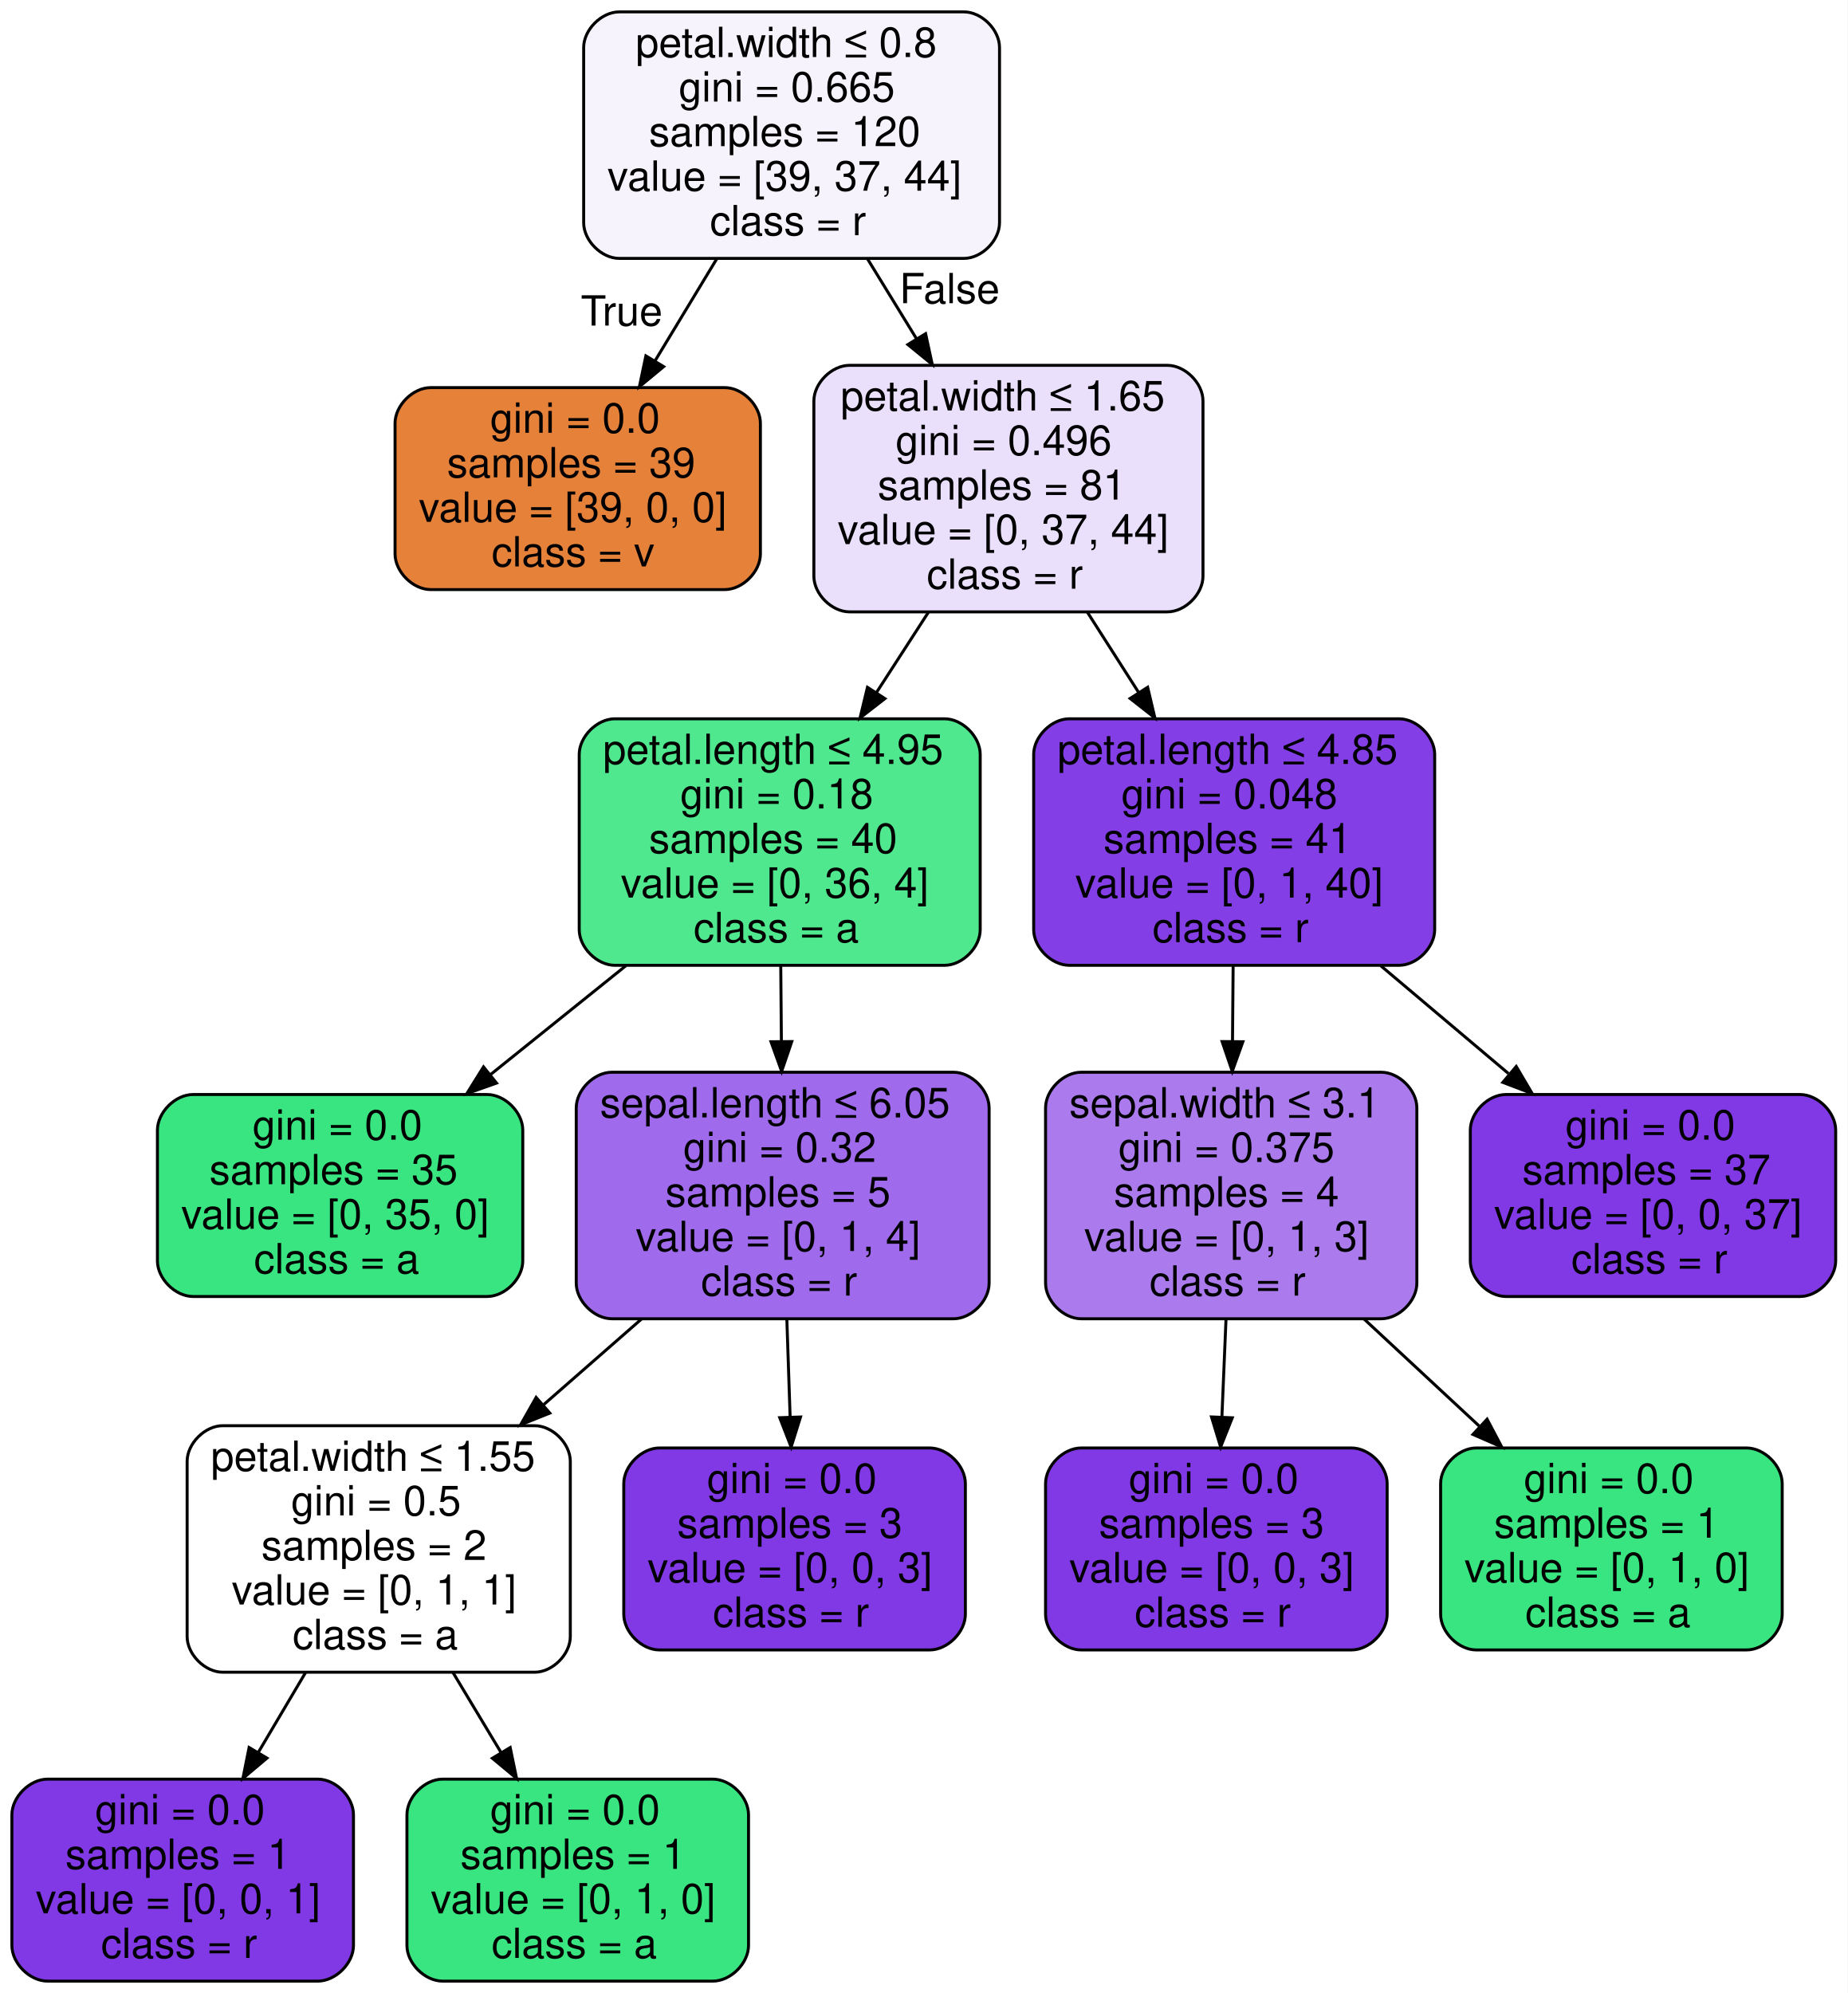
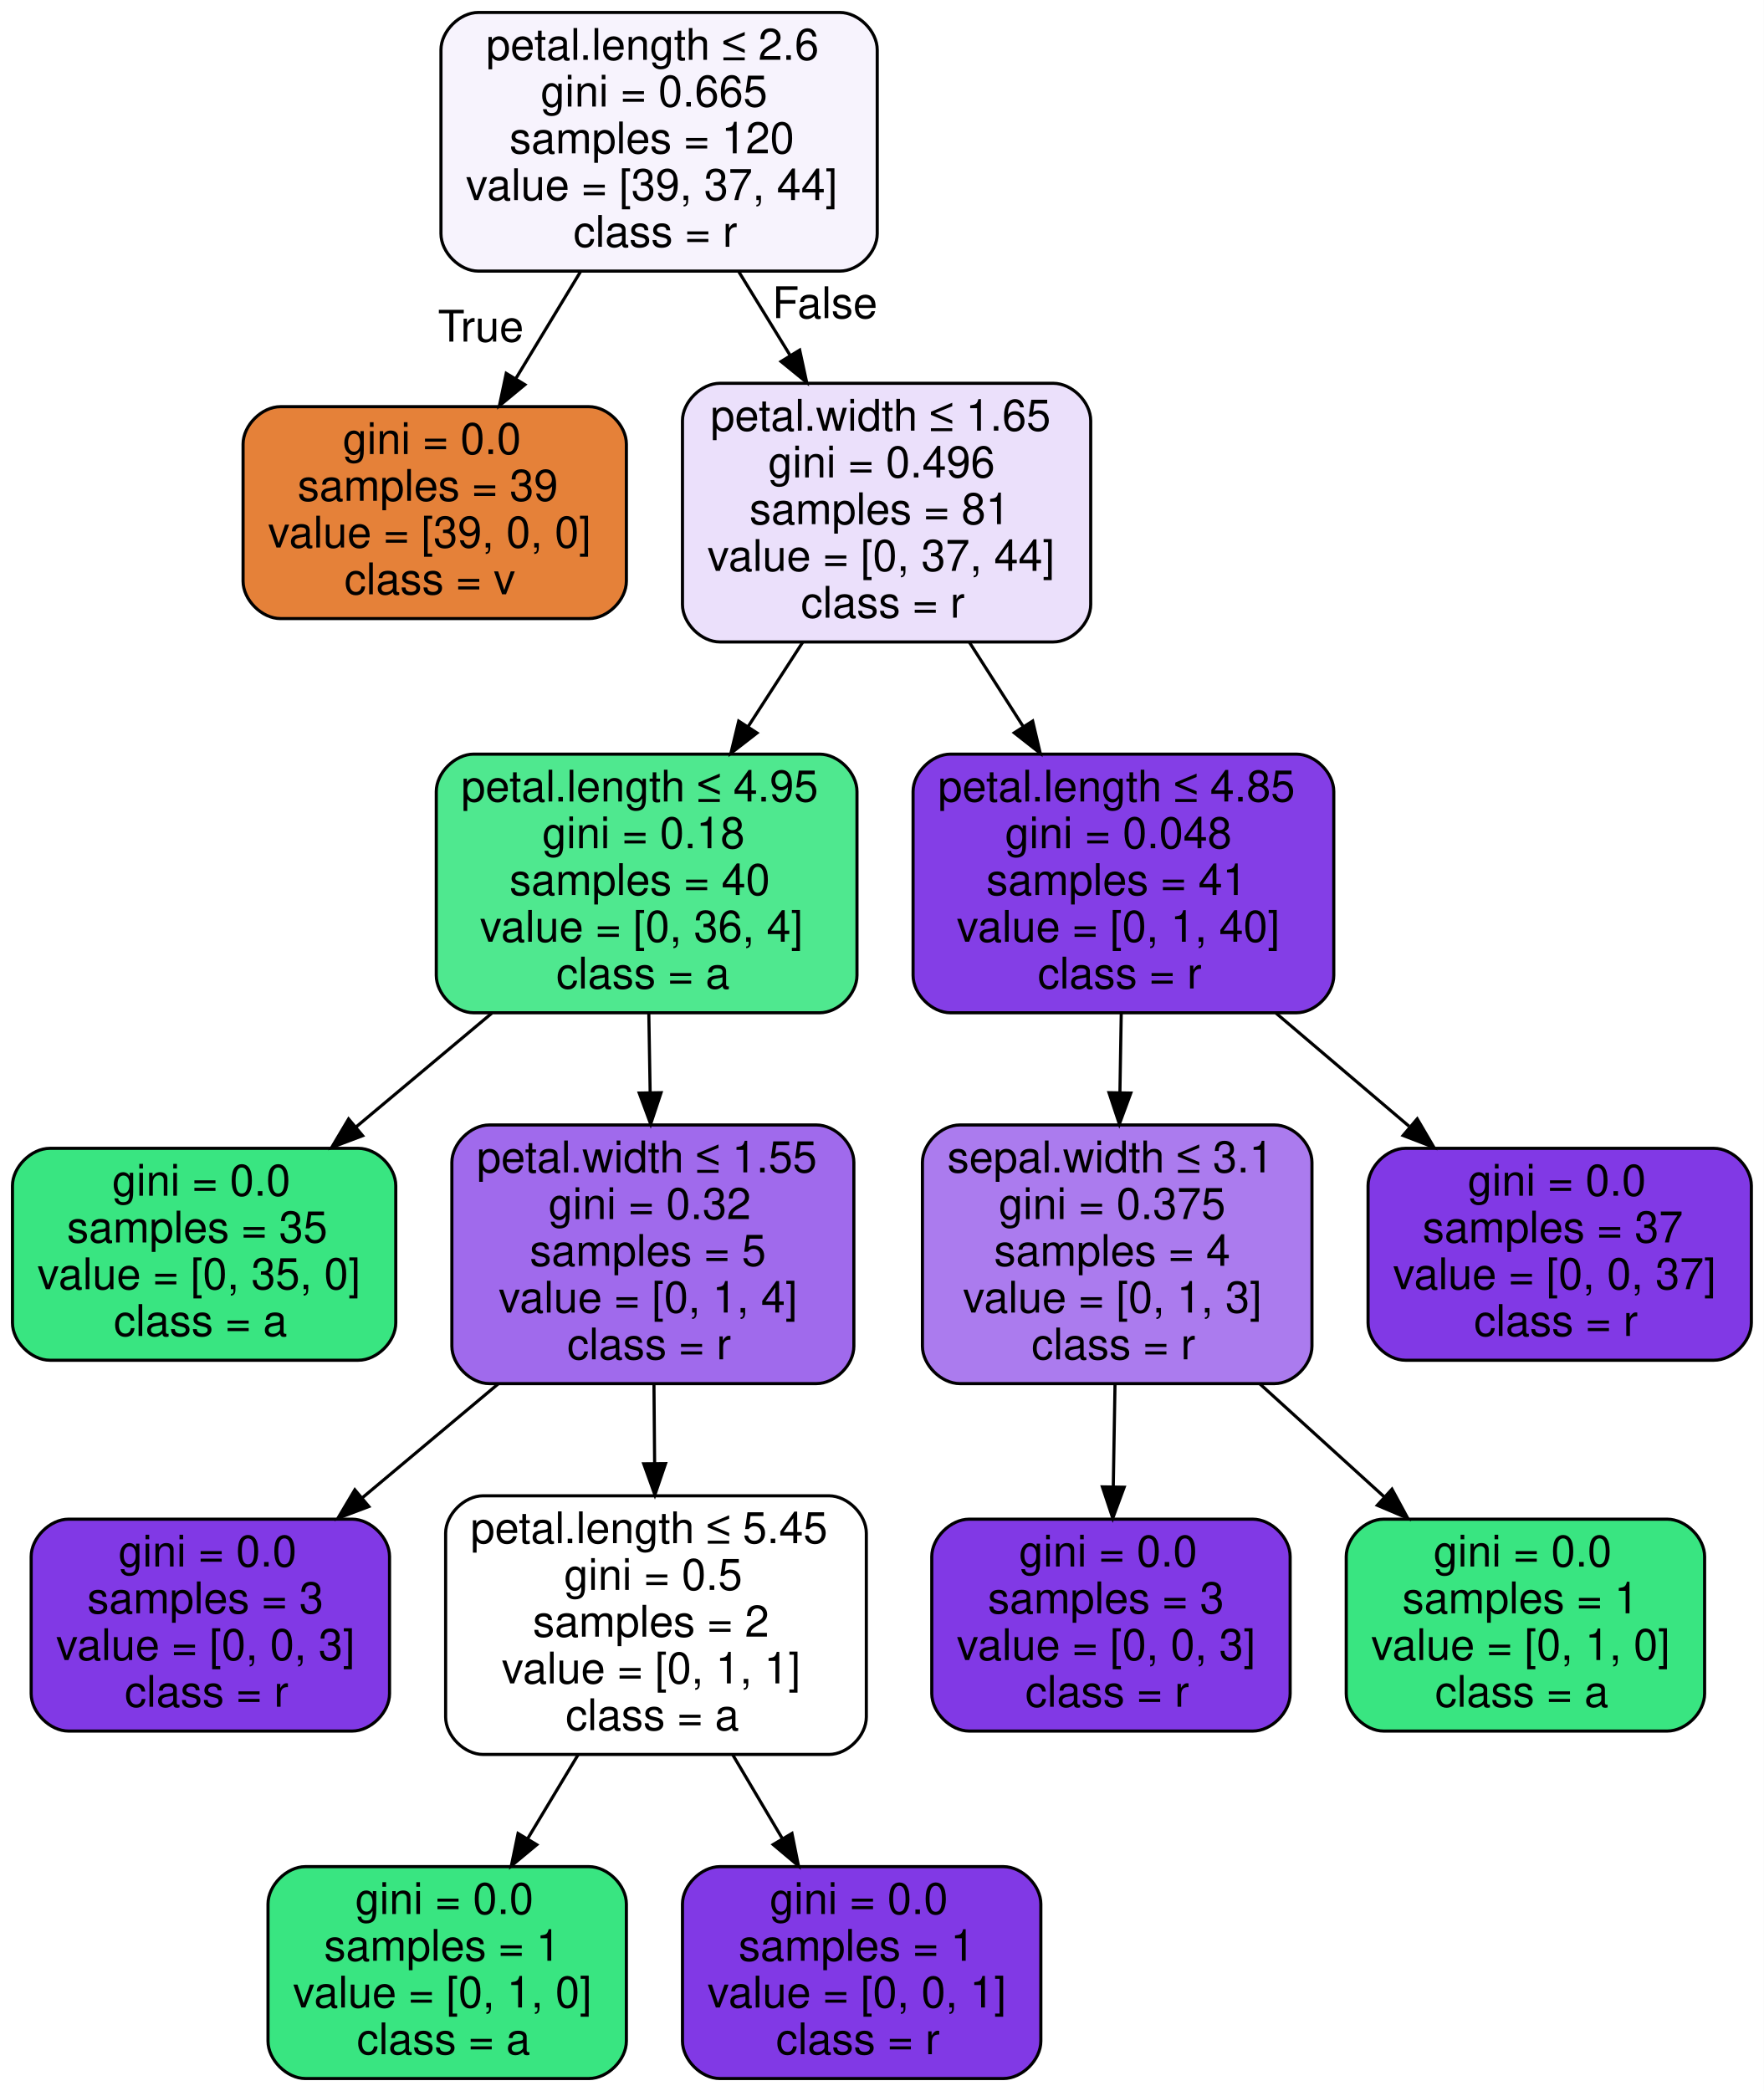
- <svg xmlns="http://www.w3.org/2000/svg" width="622pt" height="671pt" viewBox="0.00 0.00 622.00 671.00">
+ <svg xmlns="http://www.w3.org/2000/svg" width="566pt" height="671pt" viewBox="0.00 0.00 566.00 671.00">
  <g id="graph0" class="graph" transform="scale(1 1) rotate(0) translate(4 667)">
-     <polygon fill="#ffffff" stroke="transparent" points="-4,4 -4,-667 618,-667 618,4 -4,4" />
+     <polygon fill="#ffffff" stroke="transparent" points="-4,4 -4,-667 562,-667 562,4 -4,4" />
    <g id="node1" class="node">
-       <path fill="#f7f3fd" stroke="#000000" d="M320.5,-663C320.5,-663 204.5,-663 204.5,-663 198.5,-663 192.5,-657 192.5,-651 192.5,-651 192.5,-592 192.5,-592 192.5,-586 198.5,-580 204.5,-580 204.5,-580 320.5,-580 320.5,-580 326.5,-580 332.5,-586 332.5,-592 332.5,-592 332.5,-651 332.5,-651 332.5,-657 326.5,-663 320.5,-663" />
-       <text text-anchor="start" x="210" y="-647.8" font-family="Helvetica,sans-Serif" font-size="14.00" fill="#000000">petal.width ≤ 0.8</text>
-       <text text-anchor="start" x="224.5" y="-632.8" font-family="Helvetica,sans-Serif" font-size="14.00" fill="#000000">gini = 0.665</text>
-       <text text-anchor="start" x="214.5" y="-617.8" font-family="Helvetica,sans-Serif" font-size="14.00" fill="#000000">samples = 120</text>
-       <text text-anchor="start" x="200.5" y="-602.8" font-family="Helvetica,sans-Serif" font-size="14.00" fill="#000000">value = [39, 37, 44]</text>
-       <text text-anchor="start" x="235" y="-587.8" font-family="Helvetica,sans-Serif" font-size="14.00" fill="#000000">class = r</text>
+       <path fill="#f7f3fd" stroke="#000000" d="M265.5,-663C265.5,-663 149.5,-663 149.5,-663 143.5,-663 137.5,-657 137.5,-651 137.5,-651 137.5,-592 137.5,-592 137.5,-586 143.5,-580 149.5,-580 149.5,-580 265.5,-580 265.5,-580 271.5,-580 277.5,-586 277.5,-592 277.5,-592 277.5,-651 277.5,-651 277.5,-657 271.5,-663 265.5,-663" />
+       <text text-anchor="start" x="152" y="-647.8" font-family="Helvetica,sans-Serif" font-size="14.00" fill="#000000">petal.length ≤ 2.6</text>
+       <text text-anchor="start" x="169.5" y="-632.8" font-family="Helvetica,sans-Serif" font-size="14.00" fill="#000000">gini = 0.665</text>
+       <text text-anchor="start" x="159.5" y="-617.8" font-family="Helvetica,sans-Serif" font-size="14.00" fill="#000000">samples = 120</text>
+       <text text-anchor="start" x="145.5" y="-602.8" font-family="Helvetica,sans-Serif" font-size="14.00" fill="#000000">value = [39, 37, 44]</text>
+       <text text-anchor="start" x="180" y="-587.8" font-family="Helvetica,sans-Serif" font-size="14.00" fill="#000000">class = r</text>
    </g>
    <g id="node2" class="node">
-       <path fill="#e58139" stroke="#000000" d="M240,-536.5C240,-536.5 141,-536.5 141,-536.5 135,-536.5 129,-530.5 129,-524.5 129,-524.5 129,-480.5 129,-480.5 129,-474.5 135,-468.5 141,-468.5 141,-468.5 240,-468.5 240,-468.5 246,-468.5 252,-474.5 252,-480.5 252,-480.5 252,-524.5 252,-524.5 252,-530.5 246,-536.5 240,-536.5" />
-       <text text-anchor="start" x="161" y="-521.3" font-family="Helvetica,sans-Serif" font-size="14.00" fill="#000000">gini = 0.0</text>
-       <text text-anchor="start" x="146.5" y="-506.3" font-family="Helvetica,sans-Serif" font-size="14.00" fill="#000000">samples = 39</text>
-       <text text-anchor="start" x="137" y="-491.3" font-family="Helvetica,sans-Serif" font-size="14.00" fill="#000000">value = [39, 0, 0]</text>
-       <text text-anchor="start" x="161.5" y="-476.3" font-family="Helvetica,sans-Serif" font-size="14.00" fill="#000000">class = v</text>
+       <path fill="#e58139" stroke="#000000" d="M185,-536.5C185,-536.5 86,-536.5 86,-536.5 80,-536.5 74,-530.5 74,-524.5 74,-524.5 74,-480.5 74,-480.5 74,-474.5 80,-468.5 86,-468.5 86,-468.5 185,-468.5 185,-468.5 191,-468.5 197,-474.5 197,-480.5 197,-480.5 197,-524.5 197,-524.5 197,-530.5 191,-536.5 185,-536.5" />
+       <text text-anchor="start" x="106" y="-521.3" font-family="Helvetica,sans-Serif" font-size="14.00" fill="#000000">gini = 0.0</text>
+       <text text-anchor="start" x="91.5" y="-506.3" font-family="Helvetica,sans-Serif" font-size="14.00" fill="#000000">samples = 39</text>
+       <text text-anchor="start" x="82" y="-491.3" font-family="Helvetica,sans-Serif" font-size="14.00" fill="#000000">value = [39, 0, 0]</text>
+       <text text-anchor="start" x="106.5" y="-476.3" font-family="Helvetica,sans-Serif" font-size="14.00" fill="#000000">class = v</text>
    </g>
    <g id="edge1" class="edge">
-       <path fill="none" stroke="#000000" d="M237.318,-579.88C230.598,-568.774 223.324,-556.751 216.559,-545.569" />
-       <polygon fill="#000000" stroke="#000000" points="219.433,-543.559 211.262,-536.815 213.444,-547.183 219.433,-543.559" />
-       <text text-anchor="middle" x="205.288" y="-557.391" font-family="Helvetica,sans-Serif" font-size="14.00" fill="#000000">True</text>
+       <path fill="none" stroke="#000000" d="M182.318,-579.88C175.598,-568.774 168.324,-556.751 161.559,-545.569" />
+       <polygon fill="#000000" stroke="#000000" points="164.433,-543.559 156.262,-536.815 158.444,-547.183 164.433,-543.559" />
+       <text text-anchor="middle" x="150.288" y="-557.391" font-family="Helvetica,sans-Serif" font-size="14.00" fill="#000000">True</text>
    </g>
    <g id="node3" class="node">
-       <path fill="#ebe0fb" stroke="#000000" d="M389,-544C389,-544 282,-544 282,-544 276,-544 270,-538 270,-532 270,-532 270,-473 270,-473 270,-467 276,-461 282,-461 282,-461 389,-461 389,-461 395,-461 401,-467 401,-473 401,-473 401,-532 401,-532 401,-538 395,-544 389,-544" />
-       <text text-anchor="start" x="279" y="-528.8" font-family="Helvetica,sans-Serif" font-size="14.00" fill="#000000">petal.width ≤ 1.65</text>
-       <text text-anchor="start" x="297.5" y="-513.8" font-family="Helvetica,sans-Serif" font-size="14.00" fill="#000000">gini = 0.496</text>
-       <text text-anchor="start" x="291.5" y="-498.8" font-family="Helvetica,sans-Serif" font-size="14.00" fill="#000000">samples = 81</text>
-       <text text-anchor="start" x="278" y="-483.8" font-family="Helvetica,sans-Serif" font-size="14.00" fill="#000000">value = [0, 37, 44]</text>
-       <text text-anchor="start" x="308" y="-468.8" font-family="Helvetica,sans-Serif" font-size="14.00" fill="#000000">class = r</text>
+       <path fill="#ebe0fb" stroke="#000000" d="M334,-544C334,-544 227,-544 227,-544 221,-544 215,-538 215,-532 215,-532 215,-473 215,-473 215,-467 221,-461 227,-461 227,-461 334,-461 334,-461 340,-461 346,-467 346,-473 346,-473 346,-532 346,-532 346,-538 340,-544 334,-544" />
+       <text text-anchor="start" x="224" y="-528.8" font-family="Helvetica,sans-Serif" font-size="14.00" fill="#000000">petal.width ≤ 1.65</text>
+       <text text-anchor="start" x="242.5" y="-513.8" font-family="Helvetica,sans-Serif" font-size="14.00" fill="#000000">gini = 0.496</text>
+       <text text-anchor="start" x="236.5" y="-498.8" font-family="Helvetica,sans-Serif" font-size="14.00" fill="#000000">samples = 81</text>
+       <text text-anchor="start" x="223" y="-483.8" font-family="Helvetica,sans-Serif" font-size="14.00" fill="#000000">value = [0, 37, 44]</text>
+       <text text-anchor="start" x="253" y="-468.8" font-family="Helvetica,sans-Serif" font-size="14.00" fill="#000000">class = r</text>
    </g>
    <g id="edge2" class="edge">
-       <path fill="none" stroke="#000000" d="M288.032,-579.88C293.391,-571.143 299.098,-561.84 304.628,-552.825" />
-       <polygon fill="#000000" stroke="#000000" points="307.613,-554.652 309.859,-544.298 301.647,-550.992 307.613,-554.652" />
-       <text text-anchor="middle" x="315.684" y="-564.91" font-family="Helvetica,sans-Serif" font-size="14.00" fill="#000000">False</text>
+       <path fill="none" stroke="#000000" d="M233.032,-579.88C238.391,-571.143 244.098,-561.84 249.628,-552.825" />
+       <polygon fill="#000000" stroke="#000000" points="252.613,-554.652 254.859,-544.298 246.647,-550.992 252.613,-554.652" />
+       <text text-anchor="middle" x="260.684" y="-564.91" font-family="Helvetica,sans-Serif" font-size="14.00" fill="#000000">False</text>
    </g>
    <g id="node4" class="node">
-       <path fill="#4fe88f" stroke="#000000" d="M314,-425C314,-425 203,-425 203,-425 197,-425 191,-419 191,-413 191,-413 191,-354 191,-354 191,-348 197,-342 203,-342 203,-342 314,-342 314,-342 320,-342 326,-348 326,-354 326,-354 326,-413 326,-413 326,-419 320,-425 314,-425" />
-       <text text-anchor="start" x="199" y="-409.8" font-family="Helvetica,sans-Serif" font-size="14.00" fill="#000000">petal.length ≤ 4.95</text>
-       <text text-anchor="start" x="225" y="-394.8" font-family="Helvetica,sans-Serif" font-size="14.00" fill="#000000">gini = 0.18</text>
-       <text text-anchor="start" x="214.5" y="-379.8" font-family="Helvetica,sans-Serif" font-size="14.00" fill="#000000">samples = 40</text>
-       <text text-anchor="start" x="205" y="-364.8" font-family="Helvetica,sans-Serif" font-size="14.00" fill="#000000">value = [0, 36, 4]</text>
-       <text text-anchor="start" x="229.5" y="-349.8" font-family="Helvetica,sans-Serif" font-size="14.00" fill="#000000">class = a</text>
+       <path fill="#4fe88f" stroke="#000000" d="M259,-425C259,-425 148,-425 148,-425 142,-425 136,-419 136,-413 136,-413 136,-354 136,-354 136,-348 142,-342 148,-342 148,-342 259,-342 259,-342 265,-342 271,-348 271,-354 271,-354 271,-413 271,-413 271,-419 265,-425 259,-425" />
+       <text text-anchor="start" x="144" y="-409.8" font-family="Helvetica,sans-Serif" font-size="14.00" fill="#000000">petal.length ≤ 4.95</text>
+       <text text-anchor="start" x="170" y="-394.8" font-family="Helvetica,sans-Serif" font-size="14.00" fill="#000000">gini = 0.18</text>
+       <text text-anchor="start" x="159.5" y="-379.8" font-family="Helvetica,sans-Serif" font-size="14.00" fill="#000000">samples = 40</text>
+       <text text-anchor="start" x="150" y="-364.8" font-family="Helvetica,sans-Serif" font-size="14.00" fill="#000000">value = [0, 36, 4]</text>
+       <text text-anchor="start" x="174.5" y="-349.8" font-family="Helvetica,sans-Serif" font-size="14.00" fill="#000000">class = a</text>
    </g>
    <g id="edge3" class="edge">
-       <path fill="none" stroke="#000000" d="M308.569,-460.88C302.916,-452.143 296.897,-442.84 291.063,-433.825" />
-       <polygon fill="#000000" stroke="#000000" points="293.917,-431.792 285.546,-425.298 288.04,-435.595 293.917,-431.792" />
+       <path fill="none" stroke="#000000" d="M253.569,-460.88C247.916,-452.143 241.897,-442.84 236.063,-433.825" />
+       <polygon fill="#000000" stroke="#000000" points="238.917,-431.792 230.546,-425.298 233.04,-435.595 238.917,-431.792" />
    </g>
    <g id="node11" class="node">
-       <path fill="#843ee6" stroke="#000000" d="M467,-425C467,-425 356,-425 356,-425 350,-425 344,-419 344,-413 344,-413 344,-354 344,-354 344,-348 350,-342 356,-342 356,-342 467,-342 467,-342 473,-342 479,-348 479,-354 479,-354 479,-413 479,-413 479,-419 473,-425 467,-425" />
-       <text text-anchor="start" x="352" y="-409.8" font-family="Helvetica,sans-Serif" font-size="14.00" fill="#000000">petal.length ≤ 4.85</text>
-       <text text-anchor="start" x="373.5" y="-394.8" font-family="Helvetica,sans-Serif" font-size="14.00" fill="#000000">gini = 0.048</text>
-       <text text-anchor="start" x="367.5" y="-379.8" font-family="Helvetica,sans-Serif" font-size="14.00" fill="#000000">samples = 41</text>
-       <text text-anchor="start" x="358" y="-364.8" font-family="Helvetica,sans-Serif" font-size="14.00" fill="#000000">value = [0, 1, 40]</text>
-       <text text-anchor="start" x="384" y="-349.8" font-family="Helvetica,sans-Serif" font-size="14.00" fill="#000000">class = r</text>
+       <path fill="#843ee6" stroke="#000000" d="M412,-425C412,-425 301,-425 301,-425 295,-425 289,-419 289,-413 289,-413 289,-354 289,-354 289,-348 295,-342 301,-342 301,-342 412,-342 412,-342 418,-342 424,-348 424,-354 424,-354 424,-413 424,-413 424,-419 418,-425 412,-425" />
+       <text text-anchor="start" x="297" y="-409.8" font-family="Helvetica,sans-Serif" font-size="14.00" fill="#000000">petal.length ≤ 4.85</text>
+       <text text-anchor="start" x="318.5" y="-394.8" font-family="Helvetica,sans-Serif" font-size="14.00" fill="#000000">gini = 0.048</text>
+       <text text-anchor="start" x="312.5" y="-379.8" font-family="Helvetica,sans-Serif" font-size="14.00" fill="#000000">samples = 41</text>
+       <text text-anchor="start" x="303" y="-364.8" font-family="Helvetica,sans-Serif" font-size="14.00" fill="#000000">value = [0, 1, 40]</text>
+       <text text-anchor="start" x="329" y="-349.8" font-family="Helvetica,sans-Serif" font-size="14.00" fill="#000000">class = r</text>
    </g>
    <g id="edge10" class="edge">
-       <path fill="none" stroke="#000000" d="M362.081,-460.88C367.661,-452.143 373.602,-442.84 379.36,-433.825" />
-       <polygon fill="#000000" stroke="#000000" points="382.373,-435.61 384.805,-425.298 376.473,-431.842 382.373,-435.61" />
+       <path fill="none" stroke="#000000" d="M307.081,-460.88C312.661,-452.143 318.602,-442.84 324.36,-433.825" />
+       <polygon fill="#000000" stroke="#000000" points="327.373,-435.61 329.805,-425.298 321.473,-431.842 327.373,-435.61" />
    </g>
    <g id="node5" class="node">
-       <path fill="#39e581" stroke="#000000" d="M160,-298.5C160,-298.5 61,-298.5 61,-298.5 55,-298.5 49,-292.5 49,-286.5 49,-286.5 49,-242.5 49,-242.5 49,-236.5 55,-230.5 61,-230.5 61,-230.5 160,-230.5 160,-230.5 166,-230.5 172,-236.5 172,-242.5 172,-242.5 172,-286.5 172,-286.5 172,-292.5 166,-298.5 160,-298.5" />
-       <text text-anchor="start" x="81" y="-283.3" font-family="Helvetica,sans-Serif" font-size="14.00" fill="#000000">gini = 0.0</text>
-       <text text-anchor="start" x="66.5" y="-268.3" font-family="Helvetica,sans-Serif" font-size="14.00" fill="#000000">samples = 35</text>
-       <text text-anchor="start" x="57" y="-253.3" font-family="Helvetica,sans-Serif" font-size="14.00" fill="#000000">value = [0, 35, 0]</text>
-       <text text-anchor="start" x="81.5" y="-238.3" font-family="Helvetica,sans-Serif" font-size="14.00" fill="#000000">class = a</text>
+       <path fill="#39e581" stroke="#000000" d="M111,-298.5C111,-298.5 12,-298.5 12,-298.5 6,-298.5 0,-292.5 0,-286.5 0,-286.5 0,-242.5 0,-242.5 0,-236.5 6,-230.5 12,-230.5 12,-230.5 111,-230.5 111,-230.5 117,-230.5 123,-236.5 123,-242.5 123,-242.5 123,-286.5 123,-286.5 123,-292.5 117,-298.5 111,-298.5" />
+       <text text-anchor="start" x="32" y="-283.3" font-family="Helvetica,sans-Serif" font-size="14.00" fill="#000000">gini = 0.0</text>
+       <text text-anchor="start" x="17.5" y="-268.3" font-family="Helvetica,sans-Serif" font-size="14.00" fill="#000000">samples = 35</text>
+       <text text-anchor="start" x="8" y="-253.3" font-family="Helvetica,sans-Serif" font-size="14.00" fill="#000000">value = [0, 35, 0]</text>
+       <text text-anchor="start" x="32.5" y="-238.3" font-family="Helvetica,sans-Serif" font-size="14.00" fill="#000000">class = a</text>
    </g>
    <g id="edge4" class="edge">
-       <path fill="none" stroke="#000000" d="M206.737,-341.88C191.967,-330.004 175.894,-317.08 161.189,-305.257" />
-       <polygon fill="#000000" stroke="#000000" points="163.164,-302.353 153.177,-298.815 158.778,-307.809 163.164,-302.353" />
+       <path fill="none" stroke="#000000" d="M153.835,-341.88C139.664,-330.004 124.243,-317.08 110.134,-305.257" />
+       <polygon fill="#000000" stroke="#000000" points="112.36,-302.555 102.447,-298.815 107.864,-307.921 112.36,-302.555" />
    </g>
    <g id="node6" class="node">
-       <path fill="#a06aec" stroke="#000000" d="M317,-306C317,-306 202,-306 202,-306 196,-306 190,-300 190,-294 190,-294 190,-235 190,-235 190,-229 196,-223 202,-223 202,-223 317,-223 317,-223 323,-223 329,-229 329,-235 329,-235 329,-294 329,-294 329,-300 323,-306 317,-306" />
-       <text text-anchor="start" x="198" y="-290.8" font-family="Helvetica,sans-Serif" font-size="14.00" fill="#000000">sepal.length ≤ 6.05</text>
-       <text text-anchor="start" x="226" y="-275.8" font-family="Helvetica,sans-Serif" font-size="14.00" fill="#000000">gini = 0.32</text>
-       <text text-anchor="start" x="220" y="-260.8" font-family="Helvetica,sans-Serif" font-size="14.00" fill="#000000">samples = 5</text>
-       <text text-anchor="start" x="210" y="-245.8" font-family="Helvetica,sans-Serif" font-size="14.00" fill="#000000">value = [0, 1, 4]</text>
-       <text text-anchor="start" x="232" y="-230.8" font-family="Helvetica,sans-Serif" font-size="14.00" fill="#000000">class = r</text>
+       <path fill="#a06aec" stroke="#000000" d="M258,-306C258,-306 153,-306 153,-306 147,-306 141,-300 141,-294 141,-294 141,-235 141,-235 141,-229 147,-223 153,-223 153,-223 258,-223 258,-223 264,-223 270,-229 270,-235 270,-235 270,-294 270,-294 270,-300 264,-306 258,-306" />
+       <text text-anchor="start" x="149" y="-290.8" font-family="Helvetica,sans-Serif" font-size="14.00" fill="#000000">petal.width ≤ 1.55</text>
+       <text text-anchor="start" x="172" y="-275.8" font-family="Helvetica,sans-Serif" font-size="14.00" fill="#000000">gini = 0.32</text>
+       <text text-anchor="start" x="166" y="-260.8" font-family="Helvetica,sans-Serif" font-size="14.00" fill="#000000">samples = 5</text>
+       <text text-anchor="start" x="156" y="-245.8" font-family="Helvetica,sans-Serif" font-size="14.00" fill="#000000">value = [0, 1, 4]</text>
+       <text text-anchor="start" x="178" y="-230.8" font-family="Helvetica,sans-Serif" font-size="14.00" fill="#000000">class = r</text>
    </g>
    <g id="edge5" class="edge">
-       <path fill="none" stroke="#000000" d="M258.85,-341.88C258.919,-333.684 258.992,-324.989 259.063,-316.501" />
-       <polygon fill="#000000" stroke="#000000" points="262.565,-316.327 259.149,-306.298 255.565,-316.268 262.565,-316.327" />
+       <path fill="none" stroke="#000000" d="M204.2,-341.88C204.337,-333.684 204.483,-324.989 204.626,-316.501" />
+       <polygon fill="#000000" stroke="#000000" points="208.129,-316.356 204.798,-306.298 201.13,-316.238 208.129,-316.356" />
    </g>
    <g id="node7" class="node">
-       <path fill="#ffffff" stroke="#000000" d="M176,-187C176,-187 71,-187 71,-187 65,-187 59,-181 59,-175 59,-175 59,-116 59,-116 59,-110 65,-104 71,-104 71,-104 176,-104 176,-104 182,-104 188,-110 188,-116 188,-116 188,-175 188,-175 188,-181 182,-187 176,-187" />
-       <text text-anchor="start" x="67" y="-171.8" font-family="Helvetica,sans-Serif" font-size="14.00" fill="#000000">petal.width ≤ 1.55</text>
-       <text text-anchor="start" x="94" y="-156.8" font-family="Helvetica,sans-Serif" font-size="14.00" fill="#000000">gini = 0.5</text>
-       <text text-anchor="start" x="84" y="-141.8" font-family="Helvetica,sans-Serif" font-size="14.00" fill="#000000">samples = 2</text>
-       <text text-anchor="start" x="74" y="-126.8" font-family="Helvetica,sans-Serif" font-size="14.00" fill="#000000">value = [0, 1, 1]</text>
-       <text text-anchor="start" x="94.5" y="-111.8" font-family="Helvetica,sans-Serif" font-size="14.00" fill="#000000">class = a</text>
+       <path fill="#8139e5" stroke="#000000" d="M109,-179.5C109,-179.5 18,-179.5 18,-179.5 12,-179.5 6,-173.5 6,-167.5 6,-167.5 6,-123.5 6,-123.5 6,-117.5 12,-111.5 18,-111.5 18,-111.5 109,-111.5 109,-111.5 115,-111.5 121,-117.5 121,-123.5 121,-123.5 121,-167.5 121,-167.5 121,-173.5 115,-179.5 109,-179.5" />
+       <text text-anchor="start" x="34" y="-164.3" font-family="Helvetica,sans-Serif" font-size="14.00" fill="#000000">gini = 0.0</text>
+       <text text-anchor="start" x="24" y="-149.3" font-family="Helvetica,sans-Serif" font-size="14.00" fill="#000000">samples = 3</text>
+       <text text-anchor="start" x="14" y="-134.3" font-family="Helvetica,sans-Serif" font-size="14.00" fill="#000000">value = [0, 0, 3]</text>
+       <text text-anchor="start" x="36" y="-119.3" font-family="Helvetica,sans-Serif" font-size="14.00" fill="#000000">class = r</text>
    </g>
    <g id="edge6" class="edge">
-       <path fill="none" stroke="#000000" d="M211.934,-222.88C201.332,-213.603 190,-203.687 179.107,-194.156" />
-       <polygon fill="#000000" stroke="#000000" points="181.1,-191.249 171.269,-187.298 176.49,-196.517 181.1,-191.249" />
+       <path fill="none" stroke="#000000" d="M155.835,-222.88C141.664,-211.004 126.243,-198.08 112.134,-186.257" />
+       <polygon fill="#000000" stroke="#000000" points="114.36,-183.555 104.447,-179.815 109.864,-188.921 114.36,-183.555" />
+     </g>
+     <g id="node8" class="node">
+       <path fill="#ffffff" stroke="#000000" d="M262,-187C262,-187 151,-187 151,-187 145,-187 139,-181 139,-175 139,-175 139,-116 139,-116 139,-110 145,-104 151,-104 151,-104 262,-104 262,-104 268,-104 274,-110 274,-116 274,-116 274,-175 274,-175 274,-181 268,-187 262,-187" />
+       <text text-anchor="start" x="147" y="-171.8" font-family="Helvetica,sans-Serif" font-size="14.00" fill="#000000">petal.length ≤ 5.45</text>
+       <text text-anchor="start" x="177" y="-156.8" font-family="Helvetica,sans-Serif" font-size="14.00" fill="#000000">gini = 0.5</text>
+       <text text-anchor="start" x="167" y="-141.8" font-family="Helvetica,sans-Serif" font-size="14.00" fill="#000000">samples = 2</text>
+       <text text-anchor="start" x="157" y="-126.8" font-family="Helvetica,sans-Serif" font-size="14.00" fill="#000000">value = [0, 1, 1]</text>
+       <text text-anchor="start" x="177.5" y="-111.8" font-family="Helvetica,sans-Serif" font-size="14.00" fill="#000000">class = a</text>
+     </g>
+     <g id="edge7" class="edge">
+       <path fill="none" stroke="#000000" d="M205.85,-222.88C205.919,-214.684 205.992,-205.989 206.063,-197.501" />
+       <polygon fill="#000000" stroke="#000000" points="209.565,-197.327 206.149,-187.298 202.565,-197.268 209.565,-197.327" />
+     </g>
+     <g id="node9" class="node">
+       <path fill="#39e581" stroke="#000000" d="M185,-68C185,-68 94,-68 94,-68 88,-68 82,-62 82,-56 82,-56 82,-12 82,-12 82,-6 88,0 94,0 94,0 185,0 185,0 191,0 197,-6 197,-12 197,-12 197,-56 197,-56 197,-62 191,-68 185,-68" />
+       <text text-anchor="start" x="110" y="-52.8" font-family="Helvetica,sans-Serif" font-size="14.00" fill="#000000">gini = 0.0</text>
+       <text text-anchor="start" x="100" y="-37.8" font-family="Helvetica,sans-Serif" font-size="14.00" fill="#000000">samples = 1</text>
+       <text text-anchor="start" x="90" y="-22.8" font-family="Helvetica,sans-Serif" font-size="14.00" fill="#000000">value = [0, 1, 0]</text>
+       <text text-anchor="start" x="110.5" y="-7.8" font-family="Helvetica,sans-Serif" font-size="14.00" fill="#000000">class = a</text>
+     </g>
+     <g id="edge8" class="edge">
+       <path fill="none" stroke="#000000" d="M181.552,-103.981C176.25,-95.159 170.642,-85.826 165.309,-76.951" />
+       <polygon fill="#000000" stroke="#000000" points="168.24,-75.032 160.089,-68.264 162.239,-78.638 168.24,-75.032" />
    </g>
    <g id="node10" class="node">
-       <path fill="#8139e5" stroke="#000000" d="M309,-179.5C309,-179.5 218,-179.5 218,-179.5 212,-179.5 206,-173.5 206,-167.5 206,-167.5 206,-123.5 206,-123.5 206,-117.5 212,-111.5 218,-111.5 218,-111.5 309,-111.5 309,-111.5 315,-111.5 321,-117.5 321,-123.5 321,-123.5 321,-167.5 321,-167.5 321,-173.5 315,-179.5 309,-179.5" />
-       <text text-anchor="start" x="234" y="-164.3" font-family="Helvetica,sans-Serif" font-size="14.00" fill="#000000">gini = 0.0</text>
-       <text text-anchor="start" x="224" y="-149.3" font-family="Helvetica,sans-Serif" font-size="14.00" fill="#000000">samples = 3</text>
-       <text text-anchor="start" x="214" y="-134.3" font-family="Helvetica,sans-Serif" font-size="14.00" fill="#000000">value = [0, 0, 3]</text>
-       <text text-anchor="start" x="236" y="-119.3" font-family="Helvetica,sans-Serif" font-size="14.00" fill="#000000">class = r</text>
+       <path fill="#8139e5" stroke="#000000" d="M318,-68C318,-68 227,-68 227,-68 221,-68 215,-62 215,-56 215,-56 215,-12 215,-12 215,-6 221,0 227,0 227,0 318,0 318,0 324,0 330,-6 330,-12 330,-12 330,-56 330,-56 330,-62 324,-68 318,-68" />
+       <text text-anchor="start" x="243" y="-52.8" font-family="Helvetica,sans-Serif" font-size="14.00" fill="#000000">gini = 0.0</text>
+       <text text-anchor="start" x="233" y="-37.8" font-family="Helvetica,sans-Serif" font-size="14.00" fill="#000000">samples = 1</text>
+       <text text-anchor="start" x="223" y="-22.8" font-family="Helvetica,sans-Serif" font-size="14.00" fill="#000000">value = [0, 0, 1]</text>
+       <text text-anchor="start" x="245" y="-7.8" font-family="Helvetica,sans-Serif" font-size="14.00" fill="#000000">class = r</text>
    </g>
    <g id="edge9" class="edge">
-       <path fill="none" stroke="#000000" d="M260.899,-222.88C261.257,-212.213 261.644,-200.702 262.007,-189.901" />
-       <polygon fill="#000000" stroke="#000000" points="265.509,-189.927 262.347,-179.815 258.512,-189.692 265.509,-189.927" />
-     </g>
-     <g id="node8" class="node">
-       <path fill="#8139e5" stroke="#000000" d="M103,-68C103,-68 12,-68 12,-68 6,-68 0,-62 0,-56 0,-56 0,-12 0,-12 0,-6 6,0 12,0 12,0 103,0 103,0 109,0 115,-6 115,-12 115,-12 115,-56 115,-56 115,-62 109,-68 103,-68" />
-       <text text-anchor="start" x="28" y="-52.8" font-family="Helvetica,sans-Serif" font-size="14.00" fill="#000000">gini = 0.0</text>
-       <text text-anchor="start" x="18" y="-37.8" font-family="Helvetica,sans-Serif" font-size="14.00" fill="#000000">samples = 1</text>
-       <text text-anchor="start" x="8" y="-22.8" font-family="Helvetica,sans-Serif" font-size="14.00" fill="#000000">value = [0, 0, 1]</text>
-       <text text-anchor="start" x="30" y="-7.8" font-family="Helvetica,sans-Serif" font-size="14.00" fill="#000000">class = r</text>
-     </g>
-     <g id="edge7" class="edge">
-       <path fill="none" stroke="#000000" d="M98.924,-103.981C93.701,-95.159 88.177,-85.826 82.924,-76.951" />
-       <polygon fill="#000000" stroke="#000000" points="85.887,-75.086 77.782,-68.264 79.864,-78.652 85.887,-75.086" />
-     </g>
-     <g id="node9" class="node">
-       <path fill="#39e581" stroke="#000000" d="M236,-68C236,-68 145,-68 145,-68 139,-68 133,-62 133,-56 133,-56 133,-12 133,-12 133,-6 139,0 145,0 145,0 236,0 236,0 242,0 248,-6 248,-12 248,-12 248,-56 248,-56 248,-62 242,-68 236,-68" />
-       <text text-anchor="start" x="161" y="-52.8" font-family="Helvetica,sans-Serif" font-size="14.00" fill="#000000">gini = 0.0</text>
-       <text text-anchor="start" x="151" y="-37.8" font-family="Helvetica,sans-Serif" font-size="14.00" fill="#000000">samples = 1</text>
-       <text text-anchor="start" x="141" y="-22.8" font-family="Helvetica,sans-Serif" font-size="14.00" fill="#000000">value = [0, 1, 0]</text>
-       <text text-anchor="start" x="161.5" y="-7.8" font-family="Helvetica,sans-Serif" font-size="14.00" fill="#000000">class = a</text>
-     </g>
-     <g id="edge8" class="edge">
-       <path fill="none" stroke="#000000" d="M148.448,-103.981C153.75,-95.159 159.358,-85.826 164.691,-76.951" />
-       <polygon fill="#000000" stroke="#000000" points="167.761,-78.638 169.911,-68.264 161.76,-75.032 167.761,-78.638" />
+       <path fill="none" stroke="#000000" d="M231.076,-103.981C236.299,-95.159 241.823,-85.826 247.076,-76.951" />
+       <polygon fill="#000000" stroke="#000000" points="250.136,-78.652 252.218,-68.264 244.113,-75.086 250.136,-78.652" />
    </g>
    <g id="node12" class="node">
-       <path fill="#ab7bee" stroke="#000000" d="M461,-306C461,-306 360,-306 360,-306 354,-306 348,-300 348,-294 348,-294 348,-235 348,-235 348,-229 354,-223 360,-223 360,-223 461,-223 461,-223 467,-223 473,-229 473,-235 473,-235 473,-294 473,-294 473,-300 467,-306 461,-306" />
-       <text text-anchor="start" x="356" y="-290.8" font-family="Helvetica,sans-Serif" font-size="14.00" fill="#000000">sepal.width ≤ 3.1</text>
-       <text text-anchor="start" x="372.5" y="-275.8" font-family="Helvetica,sans-Serif" font-size="14.00" fill="#000000">gini = 0.375</text>
-       <text text-anchor="start" x="371" y="-260.8" font-family="Helvetica,sans-Serif" font-size="14.00" fill="#000000">samples = 4</text>
-       <text text-anchor="start" x="361" y="-245.8" font-family="Helvetica,sans-Serif" font-size="14.00" fill="#000000">value = [0, 1, 3]</text>
-       <text text-anchor="start" x="383" y="-230.8" font-family="Helvetica,sans-Serif" font-size="14.00" fill="#000000">class = r</text>
+       <path fill="#ab7bee" stroke="#000000" d="M405,-306C405,-306 304,-306 304,-306 298,-306 292,-300 292,-294 292,-294 292,-235 292,-235 292,-229 298,-223 304,-223 304,-223 405,-223 405,-223 411,-223 417,-229 417,-235 417,-235 417,-294 417,-294 417,-300 411,-306 405,-306" />
+       <text text-anchor="start" x="300" y="-290.8" font-family="Helvetica,sans-Serif" font-size="14.00" fill="#000000">sepal.width ≤ 3.1</text>
+       <text text-anchor="start" x="316.5" y="-275.8" font-family="Helvetica,sans-Serif" font-size="14.00" fill="#000000">gini = 0.375</text>
+       <text text-anchor="start" x="315" y="-260.8" font-family="Helvetica,sans-Serif" font-size="14.00" fill="#000000">samples = 4</text>
+       <text text-anchor="start" x="305" y="-245.8" font-family="Helvetica,sans-Serif" font-size="14.00" fill="#000000">value = [0, 1, 3]</text>
+       <text text-anchor="start" x="327" y="-230.8" font-family="Helvetica,sans-Serif" font-size="14.00" fill="#000000">class = r</text>
    </g>
    <g id="edge11" class="edge">
-       <path fill="none" stroke="#000000" d="M411.15,-341.88C411.081,-333.684 411.008,-324.989 410.937,-316.501" />
-       <polygon fill="#000000" stroke="#000000" points="414.435,-316.268 410.851,-306.298 407.435,-316.327 414.435,-316.268" />
+       <path fill="none" stroke="#000000" d="M355.8,-341.88C355.663,-333.684 355.517,-324.989 355.374,-316.501" />
+       <polygon fill="#000000" stroke="#000000" points="358.87,-316.238 355.202,-306.298 351.871,-316.356 358.87,-316.238" />
    </g>
    <g id="node15" class="node">
-       <path fill="#8139e5" stroke="#000000" d="M602,-298.5C602,-298.5 503,-298.5 503,-298.5 497,-298.5 491,-292.5 491,-286.5 491,-286.5 491,-242.5 491,-242.5 491,-236.5 497,-230.5 503,-230.5 503,-230.5 602,-230.5 602,-230.5 608,-230.5 614,-236.5 614,-242.5 614,-242.5 614,-286.5 614,-286.5 614,-292.5 608,-298.5 602,-298.5" />
-       <text text-anchor="start" x="523" y="-283.3" font-family="Helvetica,sans-Serif" font-size="14.00" fill="#000000">gini = 0.0</text>
-       <text text-anchor="start" x="508.5" y="-268.3" font-family="Helvetica,sans-Serif" font-size="14.00" fill="#000000">samples = 37</text>
-       <text text-anchor="start" x="499" y="-253.3" font-family="Helvetica,sans-Serif" font-size="14.00" fill="#000000">value = [0, 0, 37]</text>
-       <text text-anchor="start" x="525" y="-238.3" font-family="Helvetica,sans-Serif" font-size="14.00" fill="#000000">class = r</text>
+       <path fill="#8139e5" stroke="#000000" d="M546,-298.5C546,-298.5 447,-298.5 447,-298.5 441,-298.5 435,-292.5 435,-286.5 435,-286.5 435,-242.5 435,-242.5 435,-236.5 441,-230.5 447,-230.5 447,-230.5 546,-230.5 546,-230.5 552,-230.5 558,-236.5 558,-242.5 558,-242.5 558,-286.5 558,-286.5 558,-292.5 552,-298.5 546,-298.5" />
+       <text text-anchor="start" x="467" y="-283.3" font-family="Helvetica,sans-Serif" font-size="14.00" fill="#000000">gini = 0.0</text>
+       <text text-anchor="start" x="452.5" y="-268.3" font-family="Helvetica,sans-Serif" font-size="14.00" fill="#000000">samples = 37</text>
+       <text text-anchor="start" x="443" y="-253.3" font-family="Helvetica,sans-Serif" font-size="14.00" fill="#000000">value = [0, 0, 37]</text>
+       <text text-anchor="start" x="469" y="-238.3" font-family="Helvetica,sans-Serif" font-size="14.00" fill="#000000">class = r</text>
    </g>
    <g id="edge14" class="edge">
-       <path fill="none" stroke="#000000" d="M460.815,-341.88C474.756,-330.114 489.915,-317.32 503.819,-305.586" />
-       <polygon fill="#000000" stroke="#000000" points="506.456,-307.939 511.841,-298.815 501.942,-302.59 506.456,-307.939" />
+       <path fill="none" stroke="#000000" d="M405.465,-341.88C419.307,-330.114 434.359,-317.32 448.164,-305.586" />
+       <polygon fill="#000000" stroke="#000000" points="450.777,-307.958 456.13,-298.815 446.243,-302.625 450.777,-307.958" />
    </g>
    <g id="node13" class="node">
-       <path fill="#8139e5" stroke="#000000" d="M451,-179.5C451,-179.5 360,-179.5 360,-179.5 354,-179.5 348,-173.5 348,-167.5 348,-167.5 348,-123.5 348,-123.5 348,-117.5 354,-111.5 360,-111.5 360,-111.5 451,-111.5 451,-111.5 457,-111.5 463,-117.5 463,-123.5 463,-123.5 463,-167.5 463,-167.5 463,-173.5 457,-179.5 451,-179.5" />
-       <text text-anchor="start" x="376" y="-164.3" font-family="Helvetica,sans-Serif" font-size="14.00" fill="#000000">gini = 0.0</text>
-       <text text-anchor="start" x="366" y="-149.3" font-family="Helvetica,sans-Serif" font-size="14.00" fill="#000000">samples = 3</text>
-       <text text-anchor="start" x="356" y="-134.3" font-family="Helvetica,sans-Serif" font-size="14.00" fill="#000000">value = [0, 0, 3]</text>
-       <text text-anchor="start" x="378" y="-119.3" font-family="Helvetica,sans-Serif" font-size="14.00" fill="#000000">class = r</text>
+       <path fill="#8139e5" stroke="#000000" d="M398,-179.5C398,-179.5 307,-179.5 307,-179.5 301,-179.5 295,-173.5 295,-167.5 295,-167.5 295,-123.5 295,-123.5 295,-117.5 301,-111.5 307,-111.5 307,-111.5 398,-111.5 398,-111.5 404,-111.5 410,-117.5 410,-123.5 410,-123.5 410,-167.5 410,-167.5 410,-173.5 404,-179.5 398,-179.5" />
+       <text text-anchor="start" x="323" y="-164.3" font-family="Helvetica,sans-Serif" font-size="14.00" fill="#000000">gini = 0.0</text>
+       <text text-anchor="start" x="313" y="-149.3" font-family="Helvetica,sans-Serif" font-size="14.00" fill="#000000">samples = 3</text>
+       <text text-anchor="start" x="303" y="-134.3" font-family="Helvetica,sans-Serif" font-size="14.00" fill="#000000">value = [0, 0, 3]</text>
+       <text text-anchor="start" x="325" y="-119.3" font-family="Helvetica,sans-Serif" font-size="14.00" fill="#000000">class = r</text>
    </g>
    <g id="edge12" class="edge">
-       <path fill="none" stroke="#000000" d="M408.751,-222.88C408.303,-212.213 407.819,-200.702 407.366,-189.901" />
-       <polygon fill="#000000" stroke="#000000" points="410.859,-189.659 406.942,-179.815 403.865,-189.953 410.859,-189.659" />
+       <path fill="none" stroke="#000000" d="M353.8,-222.88C353.621,-212.213 353.428,-200.702 353.246,-189.901" />
+       <polygon fill="#000000" stroke="#000000" points="356.744,-189.755 353.077,-179.815 349.745,-189.872 356.744,-189.755" />
    </g>
    <g id="node14" class="node">
-       <path fill="#39e581" stroke="#000000" d="M584,-179.5C584,-179.5 493,-179.5 493,-179.5 487,-179.5 481,-173.5 481,-167.5 481,-167.5 481,-123.5 481,-123.5 481,-117.5 487,-111.5 493,-111.5 493,-111.5 584,-111.5 584,-111.5 590,-111.5 596,-117.5 596,-123.5 596,-123.5 596,-167.5 596,-167.5 596,-173.5 590,-179.5 584,-179.5" />
-       <text text-anchor="start" x="509" y="-164.3" font-family="Helvetica,sans-Serif" font-size="14.00" fill="#000000">gini = 0.0</text>
-       <text text-anchor="start" x="499" y="-149.3" font-family="Helvetica,sans-Serif" font-size="14.00" fill="#000000">samples = 1</text>
-       <text text-anchor="start" x="489" y="-134.3" font-family="Helvetica,sans-Serif" font-size="14.00" fill="#000000">value = [0, 1, 0]</text>
-       <text text-anchor="start" x="509.5" y="-119.3" font-family="Helvetica,sans-Serif" font-size="14.00" fill="#000000">class = a</text>
+       <path fill="#39e581" stroke="#000000" d="M531,-179.5C531,-179.5 440,-179.5 440,-179.5 434,-179.5 428,-173.5 428,-167.5 428,-167.5 428,-123.5 428,-123.5 428,-117.5 434,-111.5 440,-111.5 440,-111.5 531,-111.5 531,-111.5 537,-111.5 543,-117.5 543,-123.5 543,-123.5 543,-167.5 543,-167.5 543,-173.5 537,-179.5 531,-179.5" />
+       <text text-anchor="start" x="456" y="-164.3" font-family="Helvetica,sans-Serif" font-size="14.00" fill="#000000">gini = 0.0</text>
+       <text text-anchor="start" x="446" y="-149.3" font-family="Helvetica,sans-Serif" font-size="14.00" fill="#000000">samples = 1</text>
+       <text text-anchor="start" x="436" y="-134.3" font-family="Helvetica,sans-Serif" font-size="14.00" fill="#000000">value = [0, 1, 0]</text>
+       <text text-anchor="start" x="456.5" y="-119.3" font-family="Helvetica,sans-Serif" font-size="14.00" fill="#000000">class = a</text>
    </g>
    <g id="edge13" class="edge">
-       <path fill="none" stroke="#000000" d="M455.268,-222.88C467.806,-211.224 481.428,-198.559 493.953,-186.915" />
-       <polygon fill="#000000" stroke="#000000" points="496.649,-189.187 501.59,-179.815 491.883,-184.06 496.649,-189.187" />
+       <path fill="none" stroke="#000000" d="M400.317,-222.88C413.27,-211.114 427.354,-198.32 440.271,-186.585" />
+       <polygon fill="#000000" stroke="#000000" points="442.676,-189.13 447.725,-179.815 437.969,-183.948 442.676,-189.13" />
    </g>
  </g>
</svg>
